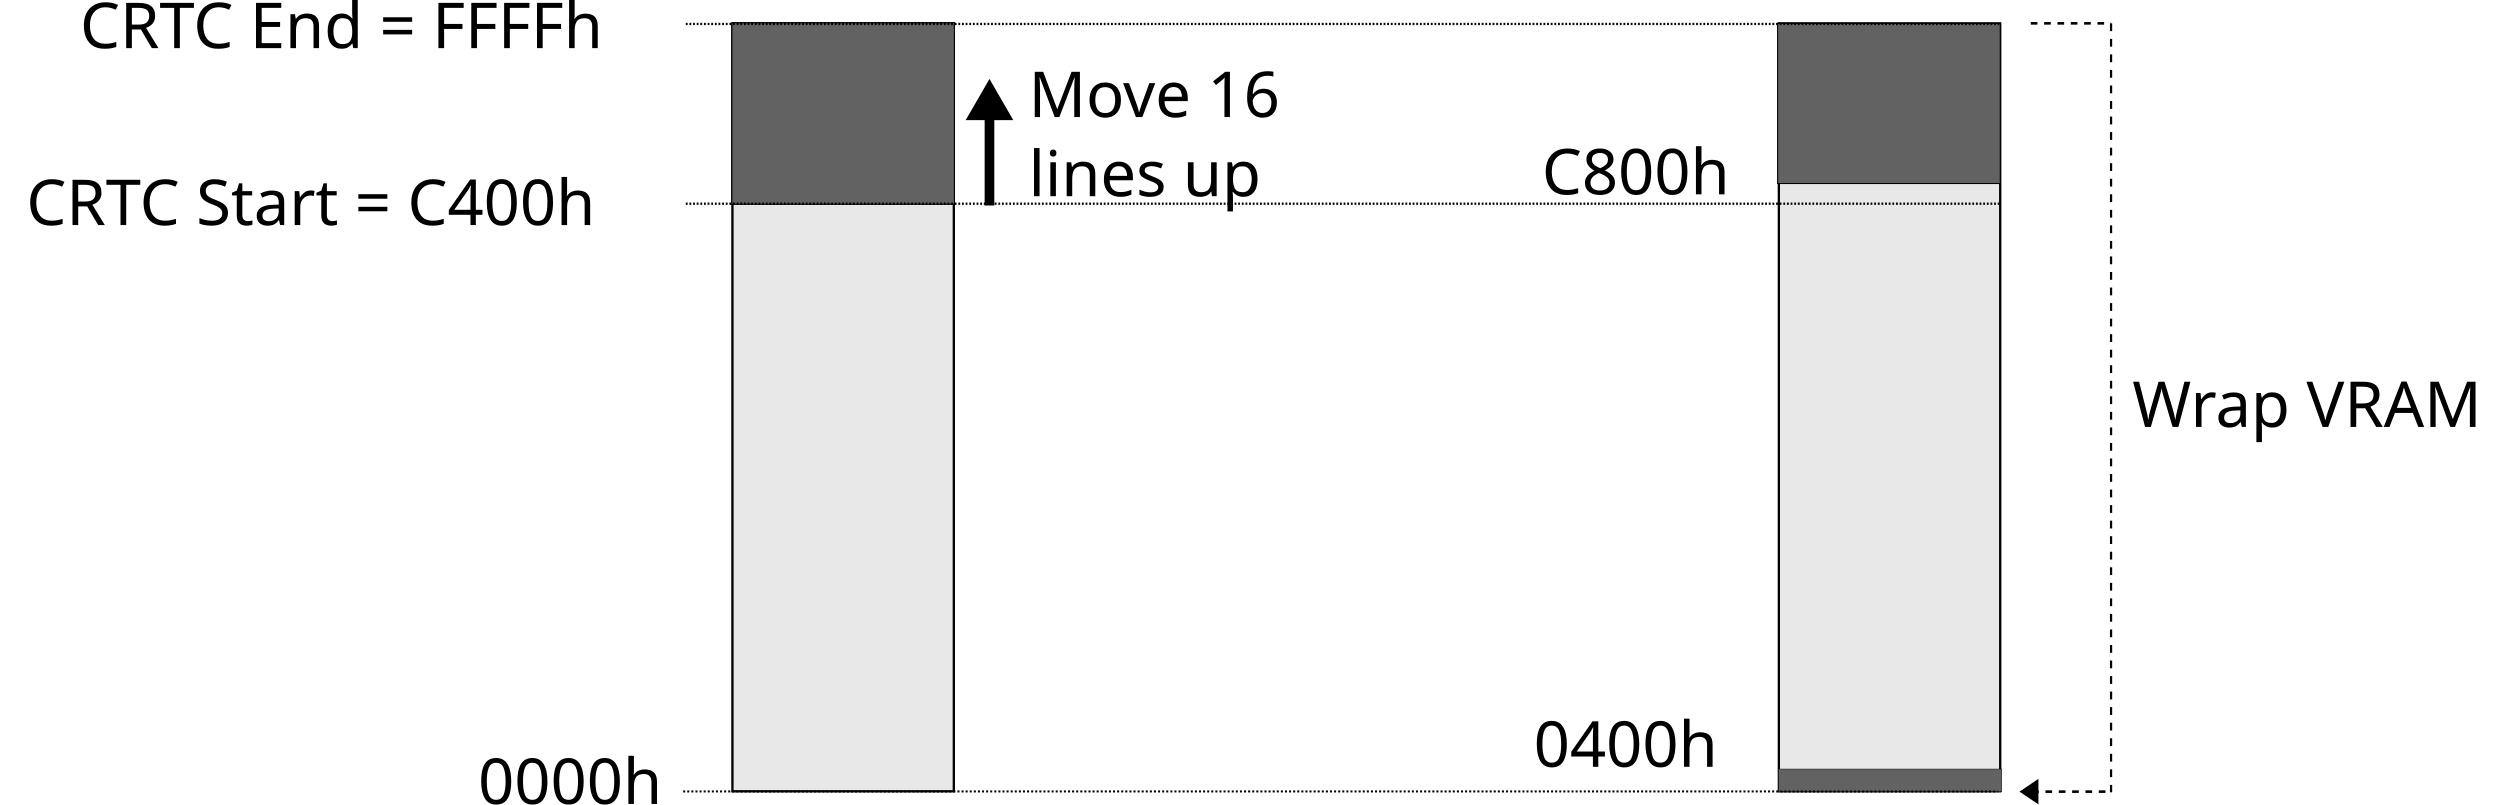
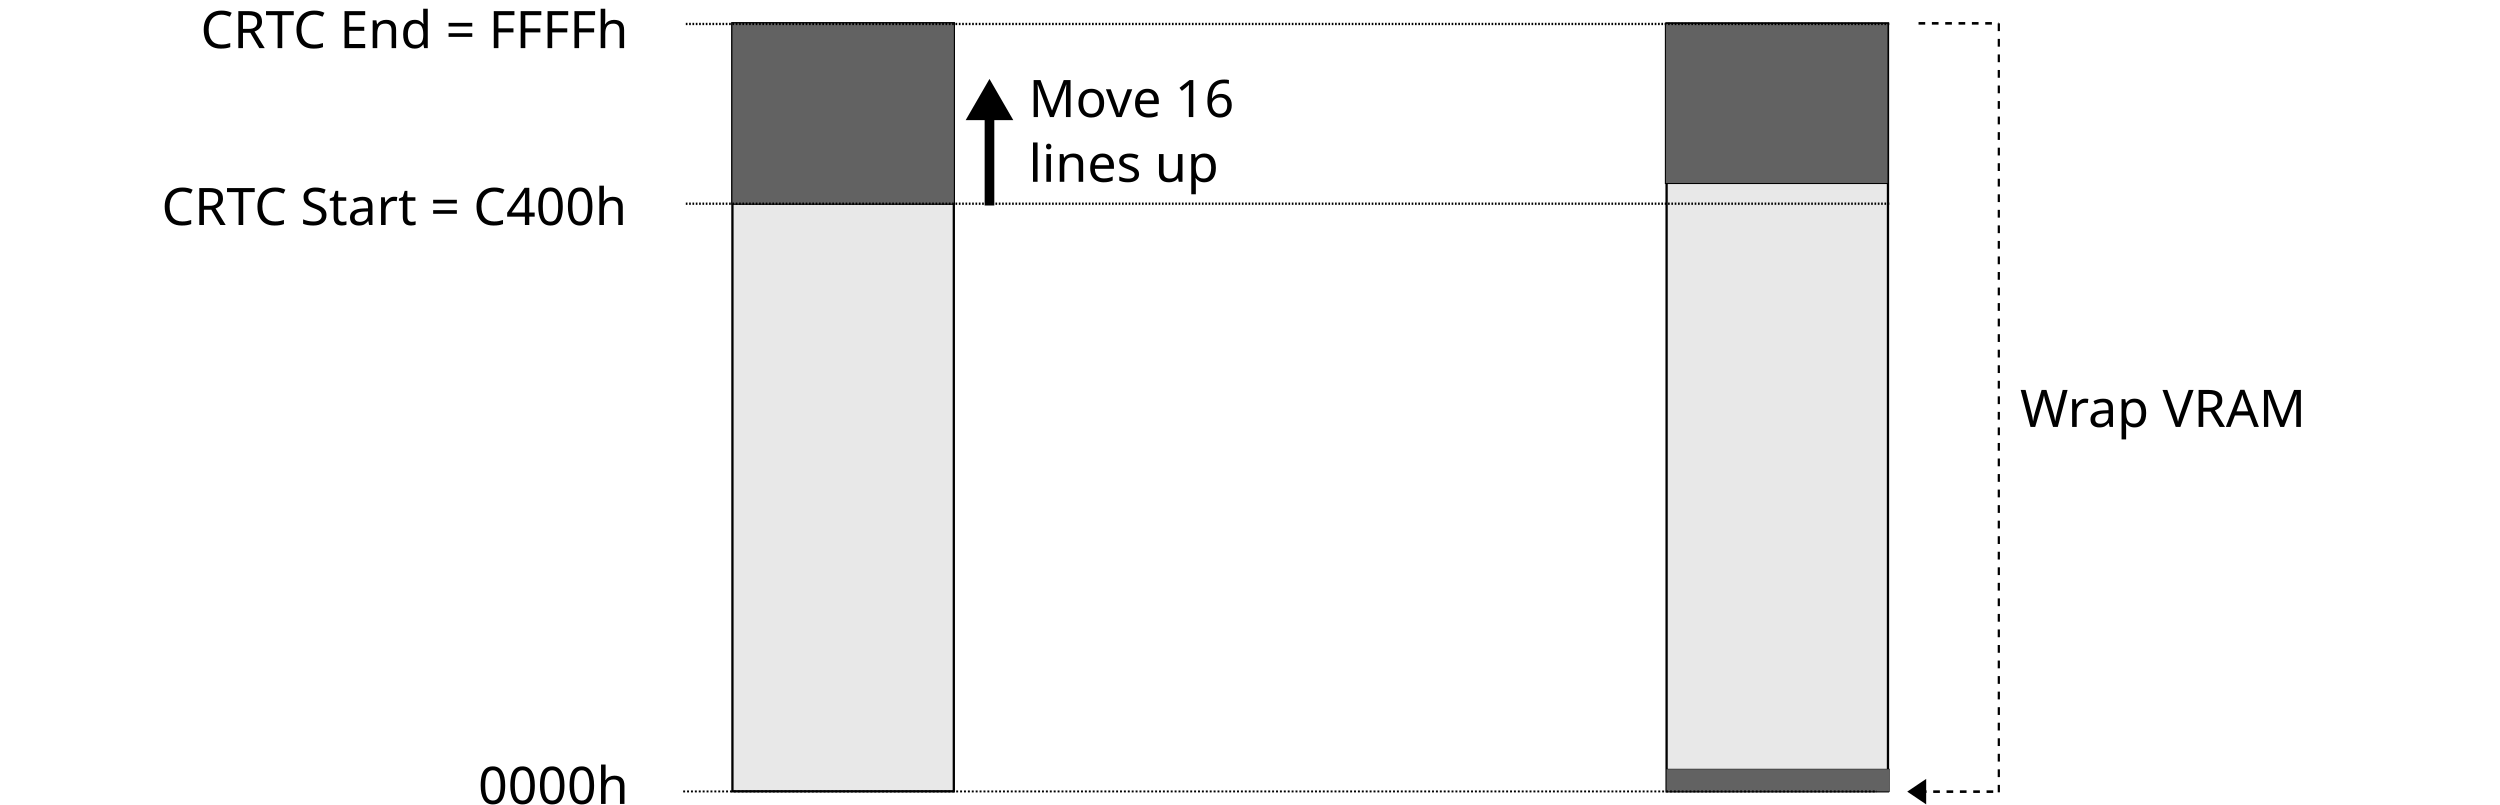
<svg xmlns="http://www.w3.org/2000/svg" width="306.436mm" height="98.649mm" viewBox="0 0 1085.798 349.545" id="svg2" version="1.1">
  <defs id="defs4">
    <marker orient="auto" refY="0" refX="0" id="TriangleInL" style="overflow:visible">
      <path id="path1029" d="M 5.77,0 -2.88,5 V -5 Z" style="fill:#000000;fill-opacity:1;fill-rule:evenodd;stroke:#000000;stroke-width:1pt;stroke-opacity:1" transform="scale(-0.8)" />
    </marker>
    <marker orient="auto" refY="0" refX="0" id="TriangleOutM" style="overflow:visible">
      <path id="path1142" d="M 5.77,0 -2.88,5 V -5 Z" style="fill:#000000;fill-opacity:1;fill-rule:evenodd;stroke:#000000;stroke-width:1pt;stroke-opacity:1" transform="scale(0.4)" />
    </marker>
    <marker orient="auto" refY="0" refX="0" id="Arrow1Mend" style="overflow:visible">
      <path id="path1006" d="M 0,0 5,-5 -12.5,0 5,5 Z" style="fill:#000000;fill-opacity:1;fill-rule:evenodd;stroke:#000000;stroke-width:1pt;stroke-opacity:1" transform="matrix(-0.4,0,0,-0.4,-4,0)" />
    </marker>
    <marker orient="auto" refY="0" refX="0" id="TriangleOutL" style="overflow:visible">
      <path id="path1139" d="M 5.77,0 -2.88,5 V -5 Z" style="fill:#000000;fill-opacity:1;fill-rule:evenodd;stroke:#000000;stroke-width:1pt;stroke-opacity:1" transform="scale(0.8)" />
    </marker>
    <marker orient="auto" refY="0" refX="0" id="Arrow2Lend" style="overflow:visible">
      <path id="path1018" style="fill:#000000;fill-opacity:1;fill-rule:evenodd;stroke:#000000;stroke-width:0.625;stroke-linejoin:round;stroke-opacity:1" d="M 8.719,4.034 -2.207,0.016 8.719,-4.002 c -1.745,2.372 -1.735,5.617 -6e-7,8.035 z" transform="matrix(-1.1,0,0,-1.1,-1.1,0)" />
    </marker>
    <marker orient="auto" refY="0" refX="0" id="Arrow1Lstart" style="overflow:visible">
      <path id="path4198" d="M 0,0 5,-5 -12.5,0 5,5 Z" style="fill:#000000;fill-opacity:1;fill-rule:evenodd;stroke:#000000;stroke-width:1pt;stroke-opacity:1" transform="matrix(0.8,0,0,0.8,10,0)" />
    </marker>
  </defs>
  <g id="layer1" transform="translate(258.0131,-63.16222)">
    <rect style="fill:#e8e8e8;fill-opacity:1;stroke:#000000;stroke-width:1;stroke-miterlimit:4;stroke-dasharray:none;stroke-dashoffset:0;stroke-opacity:1" id="rect4138" width="96.152" height="333.527" x="60.095" y="73.316" />
-     <rect style="fill:#e8e8e8;fill-opacity:1;stroke:#000000;stroke-width:1;stroke-miterlimit:4;stroke-dasharray:none;stroke-dashoffset:0;stroke-opacity:1" id="rect4138-5" width="96.152" height="333.527" x="514.571" y="73.316" />
-     <text xml:space="preserve" style="font-style:normal;font-weight:normal;line-height:0%;font-family:sans-serif;letter-spacing:0px;word-spacing:0px;fill:#000000;fill-opacity:1;stroke:none;stroke-width:1px;stroke-linecap:butt;stroke-linejoin:miter;stroke-opacity:1" x="-35.055" y="332.225" id="text4205">
-       <tspan id="tspan4207" x="-35.055" y="332.225" style="font-style:normal;font-variant:normal;font-weight:normal;font-stretch:normal;font-size:27.5px;line-height:125%;font-family:sans-serif;-inkscape-font-specification:'Sans, Normal';text-align:start;writing-mode:lr-tb;text-anchor:start"> </tspan>
+     <rect style="fill:#e8e8e8;fill-opacity:1;stroke:#000000;stroke-width:1;stroke-miterlimit:4;stroke-dasharray:none;stroke-dashoffset:0;stroke-opacity:1" id="rect4138-5" width="96.152" height="333.527" x="465.821" y="73.316" />
+     <text xml:space="preserve" style="font-style:normal;font-variant:normal;font-weight:normal;font-stretch:normal;font-size:22.5px;line-height:0%;font-family:sans-serif;-inkscape-font-specification:'sans-serif, Normal';font-variant-ligatures:normal;font-variant-caps:normal;font-variant-numeric:normal;font-feature-settings:normal;text-align:start;letter-spacing:0px;word-spacing:0px;writing-mode:lr-tb;text-anchor:start;fill:#000000;fill-opacity:1;stroke:none;stroke-width:1px;stroke-linecap:butt;stroke-linejoin:miter;stroke-opacity:1" x="-35.055" y="332.225" id="text4205">
+       <tspan id="tspan4207" x="-35.055" y="332.225" style="font-style:normal;font-variant:normal;font-weight:normal;font-stretch:normal;font-size:22.5px;line-height:125%;font-family:sans-serif;-inkscape-font-specification:'sans-serif, Normal';font-variant-ligatures:normal;font-variant-caps:normal;font-variant-numeric:normal;font-feature-settings:normal;text-align:start;writing-mode:lr-tb;text-anchor:start"> </tspan>
    </text>
-     <text xml:space="preserve" style="font-style:normal;font-weight:normal;line-height:0%;font-family:sans-serif;letter-spacing:0px;word-spacing:0px;fill:#000000;fill-opacity:1;stroke:none;stroke-width:1px;stroke-linecap:butt;stroke-linejoin:miter;stroke-opacity:1" x="-223.257" y="84.056" id="text4205-8">
-       <tspan id="tspan4207-5" x="-223.257" y="84.056" style="font-style:normal;font-variant:normal;font-weight:normal;font-stretch:normal;font-size:27.5px;line-height:125%;font-family:sans-serif;-inkscape-font-specification:'Sans, Normal';text-align:start;writing-mode:lr-tb;text-anchor:start">CRTC End = FFFFh</tspan>
+     <text xml:space="preserve" style="font-style:normal;font-variant:normal;font-weight:normal;font-stretch:normal;font-size:22.5px;line-height:0%;font-family:sans-serif;-inkscape-font-specification:'sans-serif, Normal';font-variant-ligatures:normal;font-variant-caps:normal;font-variant-numeric:normal;font-feature-settings:normal;text-align:start;letter-spacing:0px;word-spacing:0px;writing-mode:lr-tb;text-anchor:start;fill:#000000;fill-opacity:1;stroke:none;stroke-width:1px;stroke-linecap:butt;stroke-linejoin:miter;stroke-opacity:1" x="-170.905" y="84.056" id="text4205-8">
+       <tspan id="tspan4207-5" x="-170.905" y="84.056" style="font-style:normal;font-variant:normal;font-weight:normal;font-stretch:normal;font-size:22.5px;line-height:125%;font-family:sans-serif;-inkscape-font-specification:'sans-serif, Normal';font-variant-ligatures:normal;font-variant-caps:normal;font-variant-numeric:normal;font-feature-settings:normal;text-align:start;writing-mode:lr-tb;text-anchor:start">CRTC End = FFFFh</tspan>
    </text>
-     <text xml:space="preserve" style="font-style:normal;font-weight:normal;line-height:0%;font-family:sans-serif;letter-spacing:0px;word-spacing:0px;fill:#000000;fill-opacity:1;stroke:none;stroke-width:1px;stroke-linecap:butt;stroke-linejoin:miter;stroke-opacity:1" x="-50.358" y="412.318" id="text4205-9">
-       <tspan id="tspan4207-4" x="-50.358" y="412.318" style="font-style:normal;font-variant:normal;font-weight:normal;font-stretch:normal;font-size:27.5px;line-height:125%;font-family:sans-serif;-inkscape-font-specification:'Sans, Normal';text-align:start;writing-mode:lr-tb;text-anchor:start">0000h</tspan>
+     <text xml:space="preserve" style="font-style:normal;font-variant:normal;font-weight:normal;font-stretch:normal;font-size:22.5px;line-height:0%;font-family:sans-serif;-inkscape-font-specification:'sans-serif, Normal';font-variant-ligatures:normal;font-variant-caps:normal;font-variant-numeric:normal;font-feature-settings:normal;text-align:start;letter-spacing:0px;word-spacing:0px;writing-mode:lr-tb;text-anchor:start;fill:#000000;fill-opacity:1;stroke:none;stroke-width:1px;stroke-linecap:butt;stroke-linejoin:miter;stroke-opacity:1" x="-50.358" y="412.318" id="text4205-9">
+       <tspan id="tspan4207-4" x="-50.358" y="412.318" style="font-style:normal;font-variant:normal;font-weight:normal;font-stretch:normal;font-size:22.5px;line-height:125%;font-family:sans-serif;-inkscape-font-specification:'sans-serif, Normal';font-variant-ligatures:normal;font-variant-caps:normal;font-variant-numeric:normal;font-feature-settings:normal;text-align:start;writing-mode:lr-tb;text-anchor:start">0000h</tspan>
    </text>
-     <text xml:space="preserve" style="font-style:normal;font-weight:normal;line-height:0%;font-family:sans-serif;letter-spacing:0px;word-spacing:0px;fill:#000000;fill-opacity:1;stroke:none;stroke-width:1px;stroke-linecap:butt;stroke-linejoin:miter;stroke-opacity:1" x="-35.612" y="246.186" id="text4205-2">
-       <tspan id="tspan4207-6" x="-35.612" y="246.186" style="font-style:normal;font-variant:normal;font-weight:normal;font-stretch:normal;font-size:27.5px;line-height:125%;font-family:sans-serif;-inkscape-font-specification:'Sans, Normal';text-align:start;writing-mode:lr-tb;text-anchor:start"> </tspan>
+     <text xml:space="preserve" style="font-style:normal;font-variant:normal;font-weight:normal;font-stretch:normal;font-size:22.5px;line-height:0%;font-family:sans-serif;-inkscape-font-specification:'sans-serif, Normal';font-variant-ligatures:normal;font-variant-caps:normal;font-variant-numeric:normal;font-feature-settings:normal;text-align:start;letter-spacing:0px;word-spacing:0px;writing-mode:lr-tb;text-anchor:start;fill:#000000;fill-opacity:1;stroke:none;stroke-width:1px;stroke-linecap:butt;stroke-linejoin:miter;stroke-opacity:1" x="-35.612" y="246.186" id="text4205-2">
+       <tspan id="tspan4207-6" x="-35.612" y="246.186" style="font-style:normal;font-variant:normal;font-weight:normal;font-stretch:normal;font-size:22.5px;line-height:125%;font-family:sans-serif;-inkscape-font-specification:'sans-serif, Normal';font-variant-ligatures:normal;font-variant-caps:normal;font-variant-numeric:normal;font-feature-settings:normal;text-align:start;writing-mode:lr-tb;text-anchor:start"> </tspan>
    </text>
-     <text xml:space="preserve" style="font-style:normal;font-weight:normal;line-height:0%;font-family:sans-serif;letter-spacing:0px;word-spacing:0px;fill:#000000;fill-opacity:1;stroke:none;stroke-width:1px;stroke-linecap:butt;stroke-linejoin:miter;stroke-opacity:1" x="-36.612" y="160.186" id="text4205-80">
-       <tspan id="tspan4207-43" x="-36.612" y="160.186" style="font-style:normal;font-variant:normal;font-weight:normal;font-stretch:normal;font-size:27.5px;line-height:125%;font-family:sans-serif;-inkscape-font-specification:'Sans, Normal';text-align:start;writing-mode:lr-tb;text-anchor:start"> </tspan>
+     <text xml:space="preserve" style="font-style:normal;font-variant:normal;font-weight:normal;font-stretch:normal;font-size:22.5px;line-height:0%;font-family:sans-serif;-inkscape-font-specification:'sans-serif, Normal';font-variant-ligatures:normal;font-variant-caps:normal;font-variant-numeric:normal;font-feature-settings:normal;text-align:start;letter-spacing:0px;word-spacing:0px;writing-mode:lr-tb;text-anchor:start;fill:#000000;fill-opacity:1;stroke:none;stroke-width:1px;stroke-linecap:butt;stroke-linejoin:miter;stroke-opacity:1" x="-36.612" y="160.186" id="text4205-80">
+       <tspan id="tspan4207-43" x="-36.612" y="160.186" style="font-style:normal;font-variant:normal;font-weight:normal;font-stretch:normal;font-size:22.5px;line-height:125%;font-family:sans-serif;-inkscape-font-specification:'sans-serif, Normal';font-variant-ligatures:normal;font-variant-caps:normal;font-variant-numeric:normal;font-feature-settings:normal;text-align:start;writing-mode:lr-tb;text-anchor:start"> </tspan>
    </text>
-     <text xml:space="preserve" style="font-style:normal;font-variant:normal;font-weight:normal;font-stretch:normal;font-size:12px;line-height:0%;font-family:sans-serif;-inkscape-font-specification:'sans-serif, Normal';font-variant-ligatures:normal;font-variant-caps:normal;font-variant-numeric:normal;font-feature-settings:normal;text-align:start;letter-spacing:0px;word-spacing:0px;writing-mode:lr-tb;text-anchor:start;fill:#000000;fill-opacity:1;stroke:none;stroke-width:1px;stroke-linecap:butt;stroke-linejoin:miter;stroke-opacity:1" x="-246.568" y="160.9" id="text4205-9-6-5-2">
-       <tspan id="tspan882-1-1" style="font-style:normal;font-variant:normal;font-weight:normal;font-stretch:normal;font-size:27.5px;font-family:sans-serif;-inkscape-font-specification:'sans-serif, Normal';font-variant-ligatures:normal;font-variant-caps:normal;font-variant-numeric:normal;font-feature-settings:normal;text-align:start;writing-mode:lr-tb;text-anchor:start;stroke-width:1px" x="-246.568" y="160.9">CRTC Start = C400h</tspan>
+     <text xml:space="preserve" style="font-style:normal;font-variant:normal;font-weight:normal;font-stretch:normal;font-size:22.5px;line-height:0%;font-family:sans-serif;-inkscape-font-specification:'sans-serif, Normal';font-variant-ligatures:normal;font-variant-caps:normal;font-variant-numeric:normal;font-feature-settings:normal;text-align:start;letter-spacing:0px;word-spacing:0px;writing-mode:lr-tb;text-anchor:start;fill:#000000;fill-opacity:1;stroke:none;stroke-width:1px;stroke-linecap:butt;stroke-linejoin:miter;stroke-opacity:1" x="-187.858" y="160.9" id="text4205-9-6-5-2">
+       <tspan id="tspan882-1-1" style="font-style:normal;font-variant:normal;font-weight:normal;font-stretch:normal;font-size:22.5px;font-family:sans-serif;-inkscape-font-specification:'sans-serif, Normal';font-variant-ligatures:normal;font-variant-caps:normal;font-variant-numeric:normal;font-feature-settings:normal;text-align:start;writing-mode:lr-tb;text-anchor:start;stroke-width:1px" x="-187.858" y="160.9">CRTC Start = C400h</tspan>
    </text>
    <rect style="fill:#626262;fill-opacity:1;stroke:#000000;stroke-width:0.487;stroke-miterlimit:4;stroke-dasharray:none;stroke-dashoffset:0;stroke-opacity:1" id="rect4138-9" width="96.664" height="78.818" x="59.839" y="73.06" />
-     <rect style="fill:#626262;fill-opacity:1;stroke:#000000;stroke-width:0.458;stroke-miterlimit:4;stroke-dasharray:none;stroke-dashoffset:0;stroke-opacity:1" id="rect4138-9-9" width="96.694" height="69.566" x="514.044" y="73.302" />
-     <rect style="fill:#626262;fill-opacity:1;stroke:#000000;stroke-width:0.172;stroke-miterlimit:4;stroke-dasharray:none;stroke-dashoffset:0;stroke-opacity:1" id="rect4138-9-9-1" width="96.979" height="9.831" x="514.428" y="397.155" />
-     <text xml:space="preserve" style="font-style:normal;font-variant:normal;font-weight:normal;font-stretch:normal;font-size:12px;line-height:0%;font-family:sans-serif;-inkscape-font-specification:'sans-serif, Normal';font-variant-ligatures:normal;font-variant-caps:normal;font-variant-numeric:normal;font-feature-settings:normal;text-align:start;letter-spacing:0px;word-spacing:0px;writing-mode:lr-tb;text-anchor:start;fill:#000000;fill-opacity:1;stroke:none;stroke-width:1px;stroke-linecap:butt;stroke-linejoin:miter;stroke-opacity:1" x="411.652" y="147.561" id="text4205-9-6-5-2-5">
-       <tspan id="tspan882-1-1-8" style="font-style:normal;font-variant:normal;font-weight:normal;font-stretch:normal;font-size:27.5px;font-family:sans-serif;-inkscape-font-specification:'sans-serif, Normal';font-variant-ligatures:normal;font-variant-caps:normal;font-variant-numeric:normal;font-feature-settings:normal;text-align:start;writing-mode:lr-tb;text-anchor:start;stroke-width:1px" x="411.652" y="147.561">C800h</tspan>
-     </text>
-     <path style="fill:none;fill-rule:evenodd;stroke:#000000;stroke-width:0.889;stroke-linecap:butt;stroke-linejoin:miter;stroke-miterlimit:4;stroke-dasharray:0.889, 0.889;stroke-dashoffset:0;stroke-opacity:1" d="M 38.697,406.899 H 609.699" id="path4189-7" />
-     <text xml:space="preserve" style="font-style:normal;font-weight:normal;font-size:12px;line-height:0%;font-family:sans-serif;letter-spacing:0px;word-spacing:0px;fill:#000000;fill-opacity:1;stroke:none;stroke-width:1px;stroke-linecap:butt;stroke-linejoin:miter;stroke-opacity:1" x="188.733" y="114" id="text4205-9-0">
-       <tspan id="tspan4207-4-4" x="188.733" y="114" style="font-style:normal;font-variant:normal;font-weight:normal;font-stretch:normal;font-size:27.5px;line-height:125%;font-family:sans-serif;-inkscape-font-specification:'Sans, Normal';text-align:start;writing-mode:lr-tb;text-anchor:start;stroke-width:1px">Move 16 </tspan>
-       <tspan x="188.733" y="148.375" style="font-style:normal;font-variant:normal;font-weight:normal;font-stretch:normal;font-size:27.5px;line-height:125%;font-family:sans-serif;-inkscape-font-specification:'Sans, Normal';text-align:start;writing-mode:lr-tb;text-anchor:start;stroke-width:1px" id="tspan886">lines up</tspan>
+     <rect style="fill:#626262;fill-opacity:1;stroke:#000000;stroke-width:0.458;stroke-miterlimit:4;stroke-dasharray:none;stroke-dashoffset:0;stroke-opacity:1" id="rect4138-9-9" width="96.694" height="69.566" x="465.294" y="73.302" />
+     <rect style="fill:#626262;fill-opacity:1;stroke:#000000;stroke-width:0.172;stroke-miterlimit:4;stroke-dasharray:none;stroke-dashoffset:0;stroke-opacity:1" id="rect4138-9-9-1" width="96.979" height="9.831" x="465.678" y="397.155" />
+     <path style="fill:none;fill-rule:evenodd;stroke:#000000;stroke-width:0.847;stroke-linecap:butt;stroke-linejoin:miter;stroke-miterlimit:4;stroke-dasharray:0.847, 0.847;stroke-dashoffset:0;stroke-opacity:1" d="M 38.697,406.899 H 557.199" id="path4189-7" />
+     <text xml:space="preserve" style="font-style:normal;font-variant:normal;font-weight:normal;font-stretch:normal;font-size:22.5px;line-height:0%;font-family:sans-serif;-inkscape-font-specification:'sans-serif, Normal';font-variant-ligatures:normal;font-variant-caps:normal;font-variant-numeric:normal;font-feature-settings:normal;text-align:start;letter-spacing:0px;word-spacing:0px;writing-mode:lr-tb;text-anchor:start;fill:#000000;fill-opacity:1;stroke:none;stroke-width:1px;stroke-linecap:butt;stroke-linejoin:miter;stroke-opacity:1" x="188.733" y="114" id="text4205-9-0">
+       <tspan id="tspan4207-4-4" x="188.733" y="114" style="font-style:normal;font-variant:normal;font-weight:normal;font-stretch:normal;font-size:22.5px;line-height:125%;font-family:sans-serif;-inkscape-font-specification:'sans-serif, Normal';font-variant-ligatures:normal;font-variant-caps:normal;font-variant-numeric:normal;font-feature-settings:normal;text-align:start;writing-mode:lr-tb;text-anchor:start;stroke-width:1px">Move 16 </tspan>
+       <tspan x="188.733" y="142.125" style="font-style:normal;font-variant:normal;font-weight:normal;font-stretch:normal;font-size:22.5px;line-height:125%;font-family:sans-serif;-inkscape-font-specification:'sans-serif, Normal';font-variant-ligatures:normal;font-variant-caps:normal;font-variant-numeric:normal;font-feature-settings:normal;text-align:start;writing-mode:lr-tb;text-anchor:start;stroke-width:1px" id="tspan886">lines up</tspan>
    </text>
    <path style="fill:none;stroke:#000000;stroke-width:4.196;stroke-linecap:butt;stroke-linejoin:miter;stroke-miterlimit:4;stroke-dasharray:none;stroke-opacity:1;marker-end:url(#TriangleOutM)" d="M 171.737,152.415 V 109.373" id="path977" />
-     <g id="g884" transform="matrix(0.7891961,0,0,1,8.399901,-0.2445006)">
+     <g id="g884" transform="matrix(0.723054,0,0,1,11.03546,-0.2445006)">
      <path id="path4189" d="M 39.847,73.817 H 762.723" style="fill:none;fill-rule:evenodd;stroke:#000000;stroke-width:1;stroke-linecap:butt;stroke-linejoin:miter;stroke-miterlimit:4;stroke-dasharray:1, 1;stroke-dashoffset:0;stroke-opacity:1" />
      <path id="path4189-8" d="M 39.847,151.878 H 762.723" style="fill:none;fill-rule:evenodd;stroke:#000000;stroke-width:1;stroke-linecap:butt;stroke-linejoin:miter;stroke-miterlimit:4;stroke-dasharray:1, 1;stroke-dashoffset:0;stroke-opacity:1" />
    </g>
-     <text xml:space="preserve" style="font-style:normal;font-weight:normal;font-size:12px;line-height:0%;font-family:sans-serif;letter-spacing:0px;word-spacing:0px;fill:#000000;fill-opacity:1;stroke:none;stroke-width:1px;stroke-linecap:butt;stroke-linejoin:miter;stroke-opacity:1" x="408.108" y="396.187" id="text4205-9-04">
-       <tspan id="tspan4207-4-2" x="408.108" y="396.187" style="font-style:normal;font-variant:normal;font-weight:normal;font-stretch:normal;font-size:27.5px;line-height:125%;font-family:sans-serif;-inkscape-font-specification:'Sans, Normal';text-align:start;writing-mode:lr-tb;text-anchor:start;stroke-width:1px">0400h</tspan>
-     </text>
-     <g id="g2044" transform="matrix(0.8581635,0,0,1,72.5329,0)">
+     <g id="g2044" transform="matrix(0.8581635,0,0,1,23.7829,0)">
      <path id="path888" d="m 642.613,73.302 h 40.624" style="fill:none;stroke:#000000;stroke-width:1.125;stroke-linecap:butt;stroke-linejoin:miter;stroke-miterlimit:4;stroke-dasharray:3.375, 3.375;stroke-dashoffset:0;stroke-opacity:1" />
      <path id="path892" d="M 683.237,73.302 V 407.291" style="fill:none;stroke:#000000;stroke-width:1.125;stroke-linecap:butt;stroke-linejoin:miter;stroke-miterlimit:4;stroke-dasharray:3.375, 3.375;stroke-dashoffset:0;stroke-opacity:1" />
      <path id="path894" d="M 643.283,406.986 H 682.953" style="fill:none;stroke:#000000;stroke-width:1.125;stroke-linecap:butt;stroke-linejoin:miter;stroke-miterlimit:4;stroke-dasharray:3.375, 3.375;stroke-dashoffset:0;stroke-opacity:1;marker-start:url(#TriangleInL)" />
    </g>
-     <text xml:space="preserve" style="font-style:normal;font-variant:normal;font-weight:normal;font-stretch:normal;font-size:12px;line-height:0%;font-family:sans-serif;-inkscape-font-specification:'sans-serif, Normal';font-variant-ligatures:normal;font-variant-caps:normal;font-variant-numeric:normal;font-feature-settings:normal;text-align:start;letter-spacing:0px;word-spacing:0px;writing-mode:lr-tb;text-anchor:start;fill:#000000;fill-opacity:1;stroke:none;stroke-width:1px;stroke-linecap:butt;stroke-linejoin:miter;stroke-opacity:1" x="668.102" y="248.585" id="text4205-9-6-5-2-5-8">
-       <tspan id="tspan882-1-1-8-3" style="font-style:normal;font-variant:normal;font-weight:normal;font-stretch:normal;font-size:27.5px;font-family:sans-serif;-inkscape-font-specification:'sans-serif, Normal';font-variant-ligatures:normal;font-variant-caps:normal;font-variant-numeric:normal;font-feature-settings:normal;text-align:start;writing-mode:lr-tb;text-anchor:start;stroke-width:1px" x="668.102" y="248.585">Wrap VRAM </tspan>
+     <text xml:space="preserve" style="font-style:normal;font-variant:normal;font-weight:normal;font-stretch:normal;font-size:22.5px;line-height:0%;font-family:sans-serif;-inkscape-font-specification:'sans-serif, Normal';font-variant-ligatures:normal;font-variant-caps:normal;font-variant-numeric:normal;font-feature-settings:normal;text-align:start;letter-spacing:0px;word-spacing:0px;writing-mode:lr-tb;text-anchor:start;fill:#000000;fill-opacity:1;stroke:none;stroke-width:1px;stroke-linecap:butt;stroke-linejoin:miter;stroke-opacity:1" x="619.352" y="248.585" id="text4205-9-6-5-2-5-8">
+       <tspan id="tspan882-1-1-8-3" style="font-style:normal;font-variant:normal;font-weight:normal;font-stretch:normal;font-size:22.5px;font-family:sans-serif;-inkscape-font-specification:'sans-serif, Normal';font-variant-ligatures:normal;font-variant-caps:normal;font-variant-numeric:normal;font-feature-settings:normal;text-align:start;writing-mode:lr-tb;text-anchor:start;stroke-width:1px" x="619.352" y="248.585">Wrap VRAM </tspan>
    </text>
  </g>
</svg>
